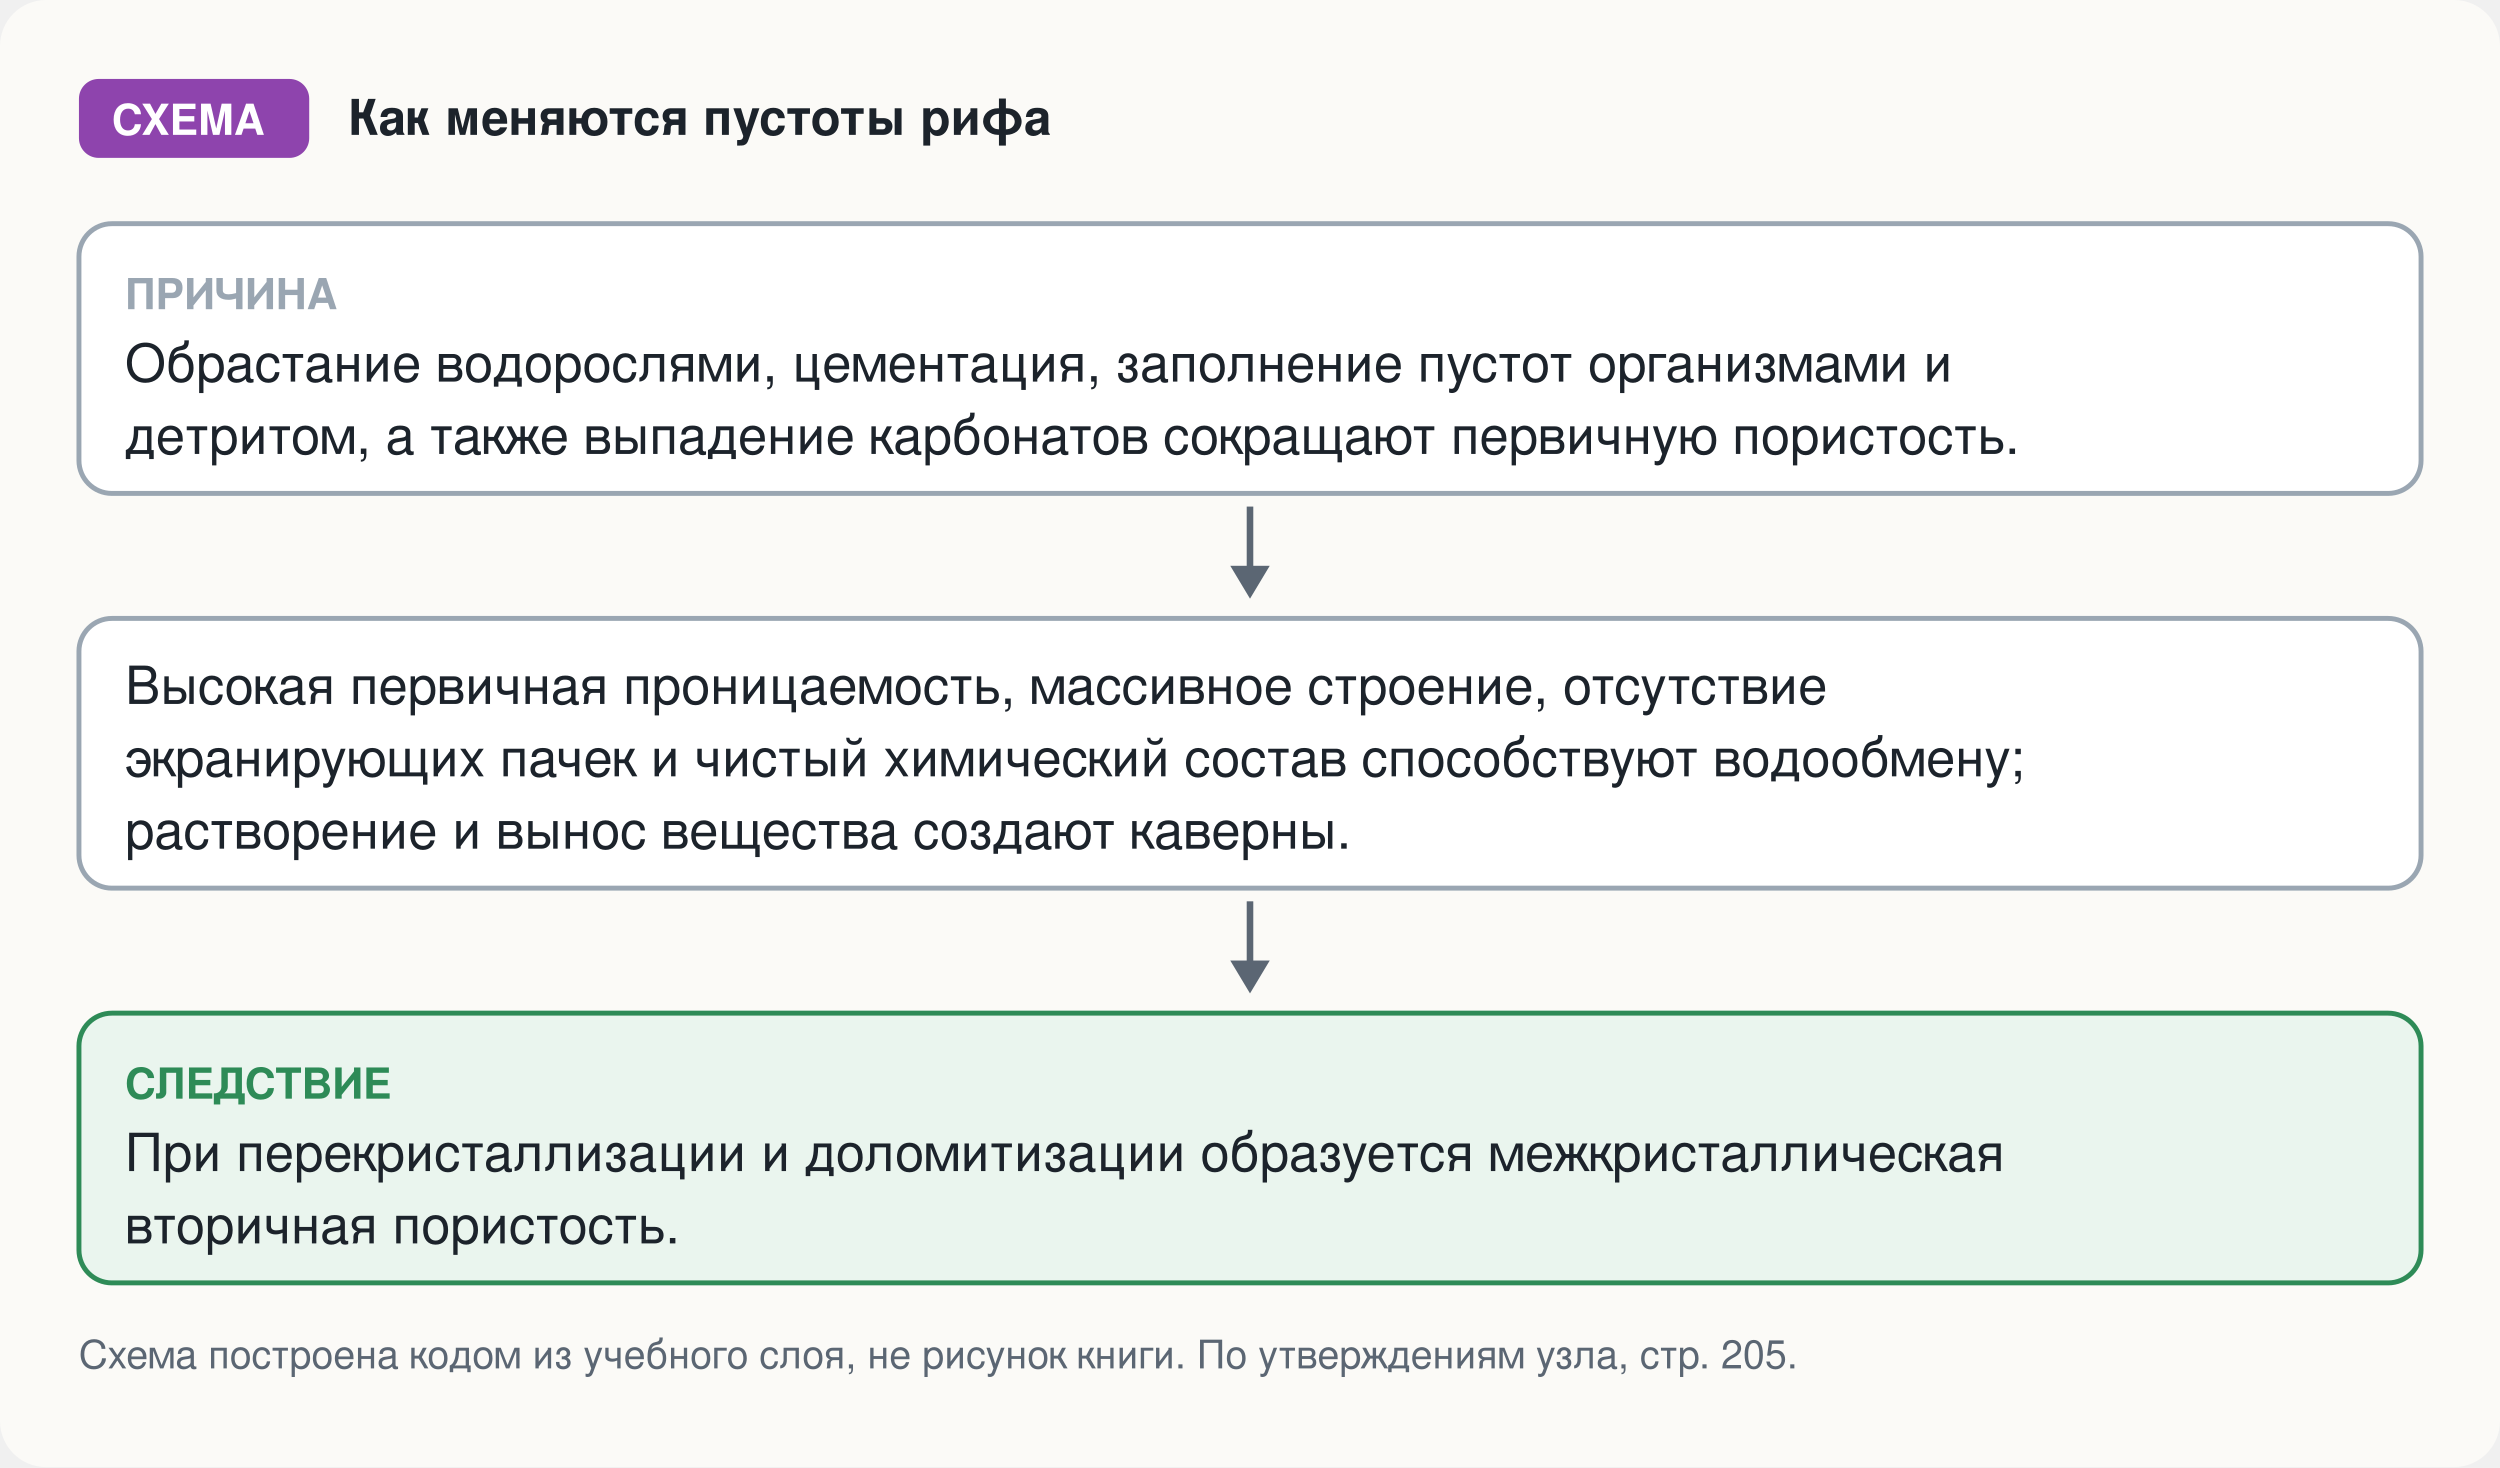
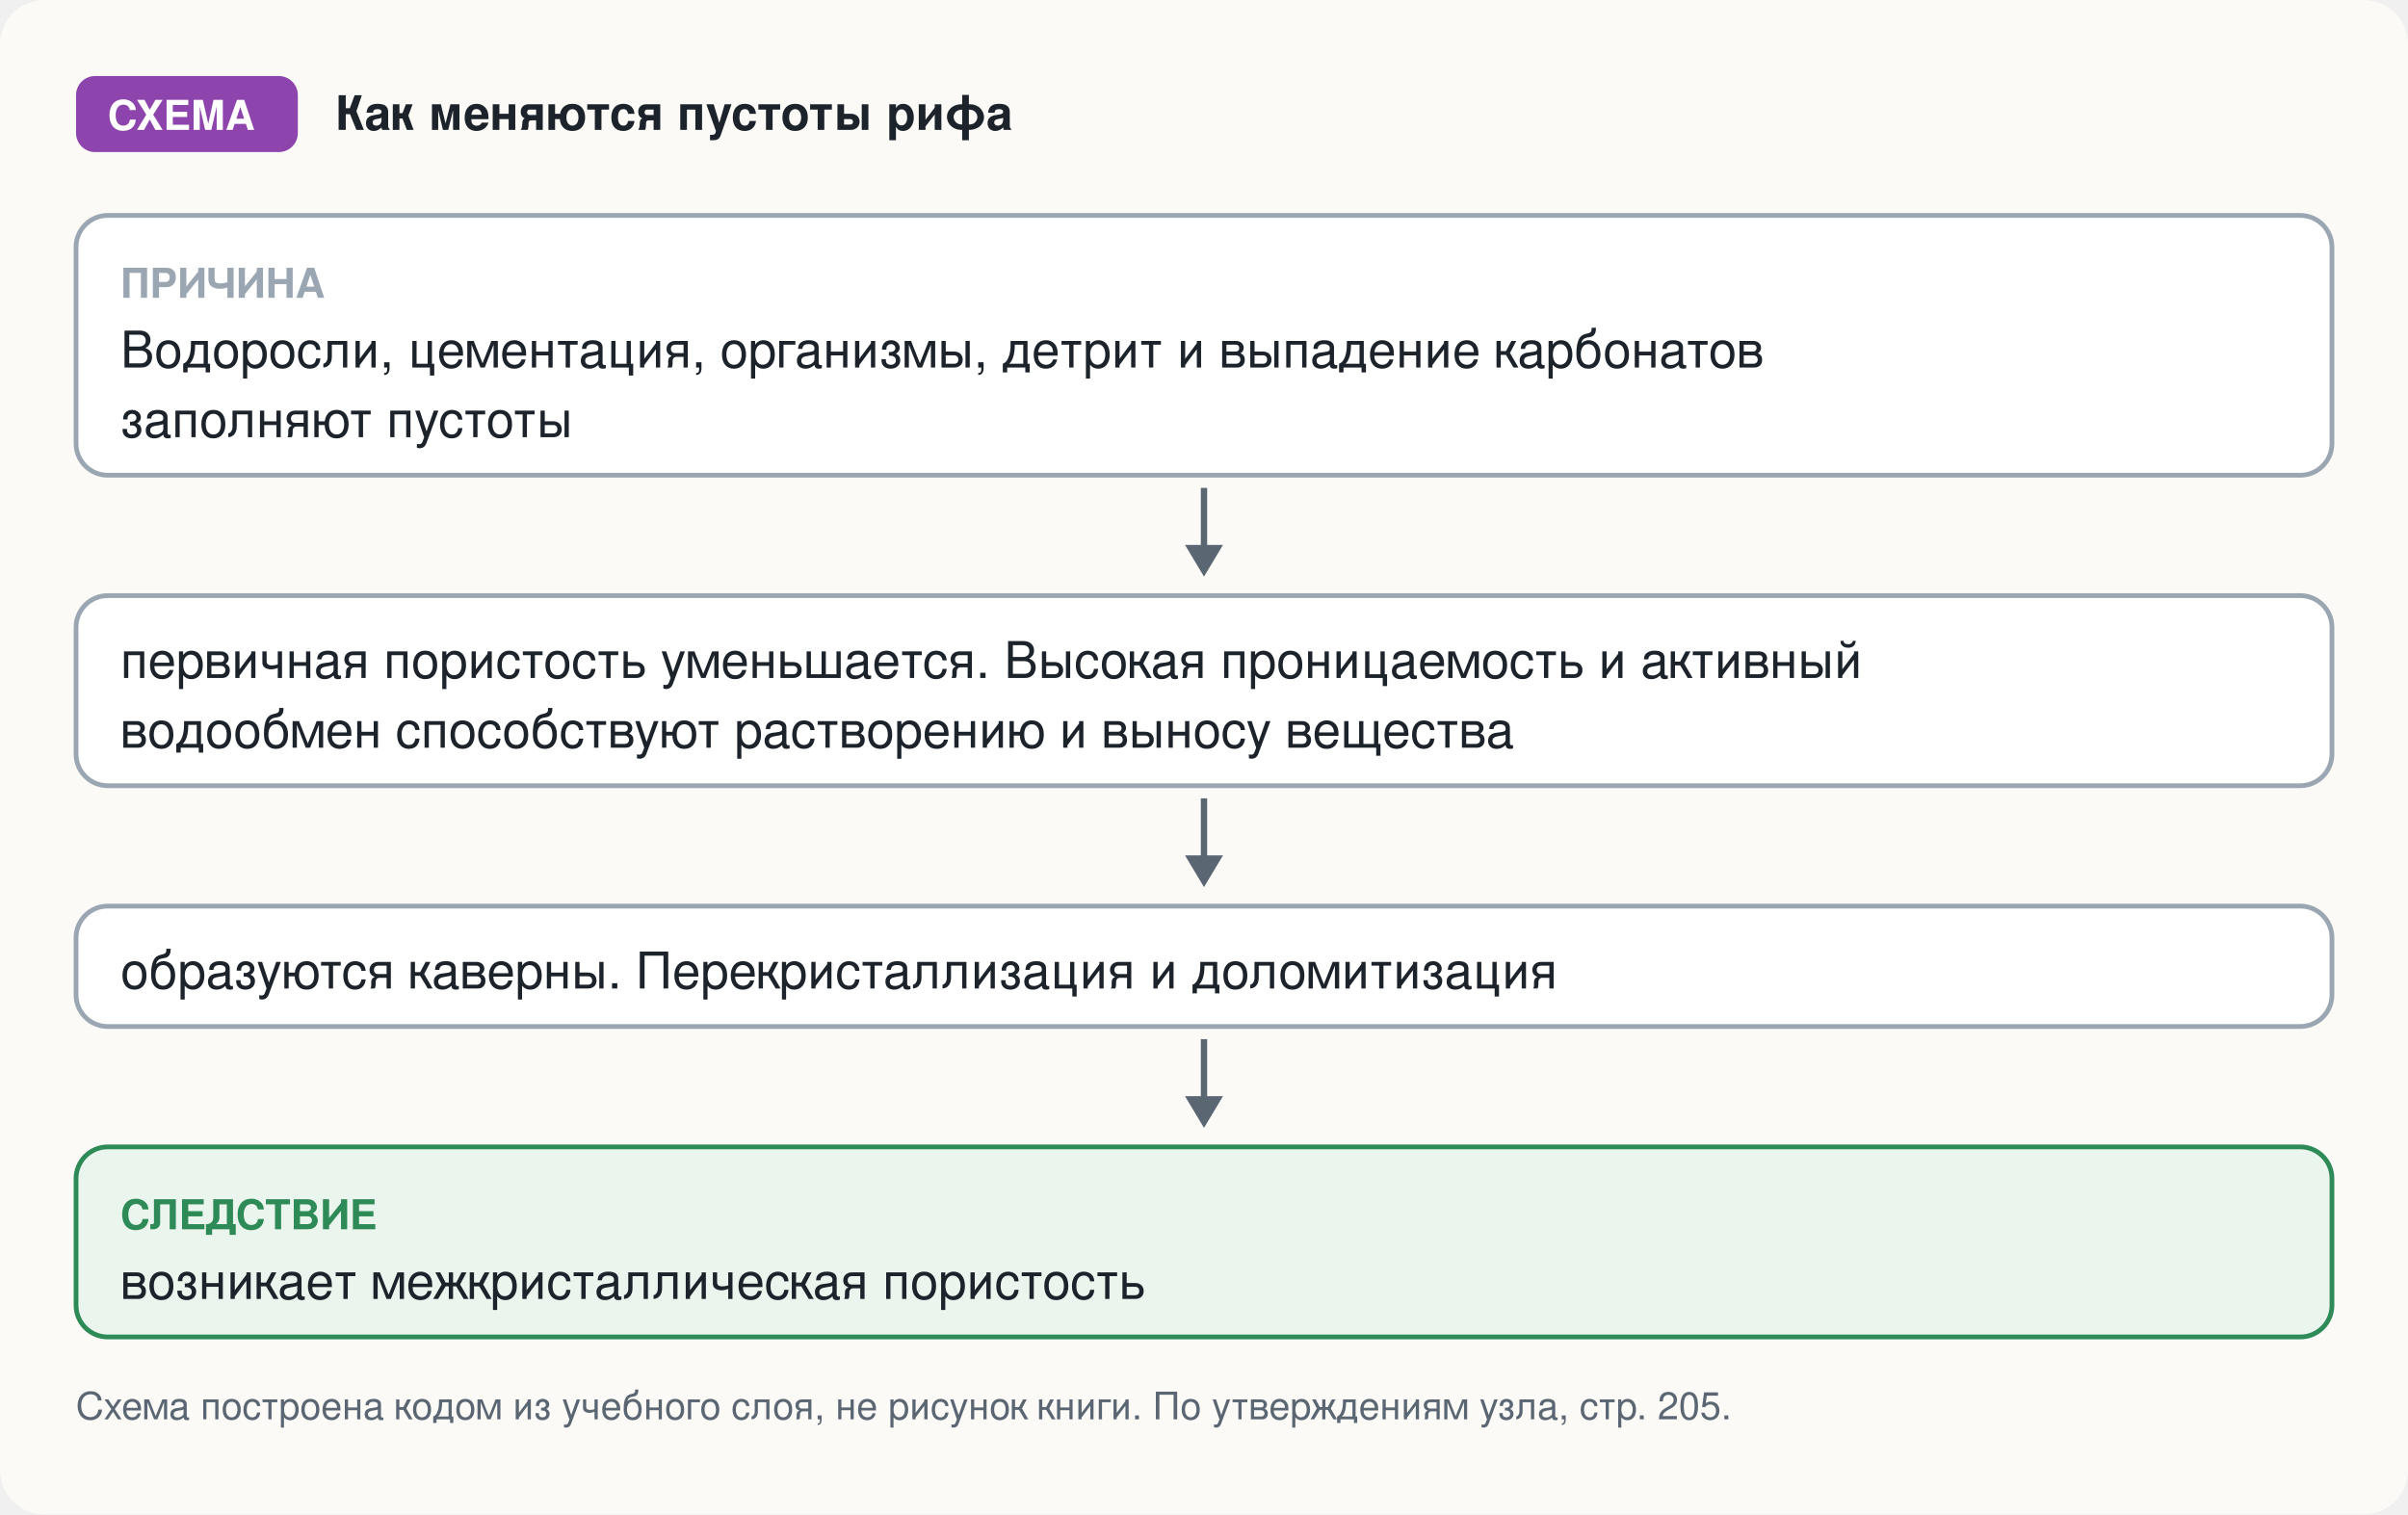
- <svg xmlns="http://www.w3.org/2000/svg" viewBox="0 0 760 446" width="760" height="446" role="img">
-   <rect x="0" y="0" width="760" height="446" rx="14" fill="#FBFAF7" />
+ <svg xmlns="http://www.w3.org/2000/svg" viewBox="0 0 760 478" width="760" height="478" role="img">
+   <rect x="0" y="0" width="760" height="478" rx="14" fill="#FBFAF7" />
  <rect x="24" y="24" width="70" height="24" rx="6" fill="#8E44AD" />
  <text x="34" y="41" font-size="13" font-weight="700" fill="#fff" font-family="Segoe UI, -apple-system, Helvetica, Arial, sans-serif">СХЕМА</text>
  <text x="106" y="41" font-size="15" font-weight="700" fill="#1C232B" font-family="Segoe UI, -apple-system, Helvetica, Arial, sans-serif">Как меняются пустоты рифа</text>
  <rect x="24" y="68" width="712" height="82" rx="10" fill="#FFFFFF" stroke="#9AA6B2" stroke-width="1.5" />
  <text x="38" y="94" font-size="13" font-weight="700" fill="#9AA6B2" text-anchor="start" font-family="Segoe UI, -apple-system, Helvetica, Arial, sans-serif">ПРИЧИНА</text>
-   <text x="38" y="116" font-size="16" font-weight="400" fill="#1C232B" text-anchor="start" font-family="Segoe UI, -apple-system, Helvetica, Arial, sans-serif">Обрастание водорослями, цементация, заполнение пустот организмами и</text>
-   <text x="38" y="138" font-size="16" font-weight="400" fill="#1C232B" text-anchor="start" font-family="Segoe UI, -apple-system, Helvetica, Arial, sans-serif">детритом, а также выпадение карбонатов сокращают первичную пористость.</text>
+   <text x="38" y="116" font-size="16" font-weight="400" fill="#1C232B" text-anchor="start" font-family="Segoe UI, -apple-system, Helvetica, Arial, sans-serif">Водоросли, цементация, организмы, детрит и выпадение карбонатов</text>
+   <text x="38" y="138" font-size="16" font-weight="400" fill="#1C232B" text-anchor="start" font-family="Segoe UI, -apple-system, Helvetica, Arial, sans-serif">заполняют пустоты</text>
  <line x1="380.0" y1="154" x2="380.0" y2="176" stroke="#5B6673" stroke-width="2" />
  <polygon points="374.0,172 386.0,172 380.0,182" fill="#5B6673" />
-   <rect x="24" y="188" width="712" height="82" rx="10" fill="#FFFFFF" stroke="#9AA6B2" stroke-width="1.5" />
-   <text x="38" y="214" font-size="16" font-weight="400" fill="#1C232B" text-anchor="start" font-family="Segoe UI, -apple-system, Helvetica, Arial, sans-serif">Высокая первичная проницаемость, массивное строение, отсутствие</text>
-   <text x="38" y="236" font-size="16" font-weight="400" fill="#1C232B" text-anchor="start" font-family="Segoe UI, -apple-system, Helvetica, Arial, sans-serif">экранирующих пачек и чистый химический состав способствуют водообмену;</text>
-   <text x="38" y="258" font-size="16" font-weight="400" fill="#1C232B" text-anchor="start" font-family="Segoe UI, -apple-system, Helvetica, Arial, sans-serif">растворение и вынос вещества создают каверны.</text>
-   <line x1="380.0" y1="274" x2="380.0" y2="296" stroke="#5B6673" stroke-width="2" />
-   <polygon points="374.0,292 386.0,292 380.0,302" fill="#5B6673" />
-   <rect x="24" y="308" width="712" height="82" rx="10" fill="#EAF5EE" stroke="#2E8B57" stroke-width="1.5" />
-   <text x="38" y="334" font-size="13" font-weight="700" fill="#2E8B57" text-anchor="start" font-family="Segoe UI, -apple-system, Helvetica, Arial, sans-serif">СЛЕДСТВИЕ</text>
-   <text x="38" y="356" font-size="16" font-weight="400" fill="#1C232B" text-anchor="start" font-family="Segoe UI, -apple-system, Helvetica, Arial, sans-serif">При перекристаллизации и доломитизации образуется межкристаллическая</text>
-   <text x="38" y="378" font-size="16" font-weight="400" fill="#1C232B" text-anchor="start" font-family="Segoe UI, -apple-system, Helvetica, Arial, sans-serif">вторичная пористость.</text>
-   <text x="24" y="416" font-size="12" font-weight="400" fill="#5B6673" text-anchor="start" font-family="Segoe UI, -apple-system, Helvetica, Arial, sans-serif">Схема построена кодом из учебного слоя, не рисунок книги. По утверждениям узла, стр. 205.</text>
+   <rect x="24" y="188" width="712" height="60" rx="10" fill="#FFFFFF" stroke="#9AA6B2" stroke-width="1.5" />
+   <text x="38" y="214" font-size="16" font-weight="400" fill="#1C232B" text-anchor="start" font-family="Segoe UI, -apple-system, Helvetica, Arial, sans-serif">первичная пористость уменьшается. Высокая проницаемость и активный</text>
+   <text x="38" y="236" font-size="16" font-weight="400" fill="#1C232B" text-anchor="start" font-family="Segoe UI, -apple-system, Helvetica, Arial, sans-serif">водообмен способствуют растворению и выносу вещества</text>
+   <line x1="380.0" y1="252" x2="380.0" y2="274" stroke="#5B6673" stroke-width="2" />
+   <polygon points="374.0,270 386.0,270 380.0,280" fill="#5B6673" />
+   <rect x="24" y="286" width="712" height="38" rx="10" fill="#FFFFFF" stroke="#9AA6B2" stroke-width="1.5" />
+   <text x="38" y="312" font-size="16" font-weight="400" fill="#1C232B" text-anchor="start" font-family="Segoe UI, -apple-system, Helvetica, Arial, sans-serif">образуются каверны. Перекристаллизация и доломитизация</text>
+   <line x1="380.0" y1="328" x2="380.0" y2="350" stroke="#5B6673" stroke-width="2" />
+   <polygon points="374.0,346 386.0,346 380.0,356" fill="#5B6673" />
+   <rect x="24" y="362" width="712" height="60" rx="10" fill="#EAF5EE" stroke="#2E8B57" stroke-width="1.5" />
+   <text x="38" y="388" font-size="13" font-weight="700" fill="#2E8B57" text-anchor="start" font-family="Segoe UI, -apple-system, Helvetica, Arial, sans-serif">СЛЕДСТВИЕ</text>
+   <text x="38" y="410" font-size="16" font-weight="400" fill="#1C232B" text-anchor="start" font-family="Segoe UI, -apple-system, Helvetica, Arial, sans-serif">возникает межкристаллическая пористость</text>
+   <text x="24" y="448" font-size="12" font-weight="400" fill="#5B6673" text-anchor="start" font-family="Segoe UI, -apple-system, Helvetica, Arial, sans-serif">Схема построена кодом из учебного слоя, не рисунок книги. По утверждениям узла, стр. 205.</text>
</svg>
